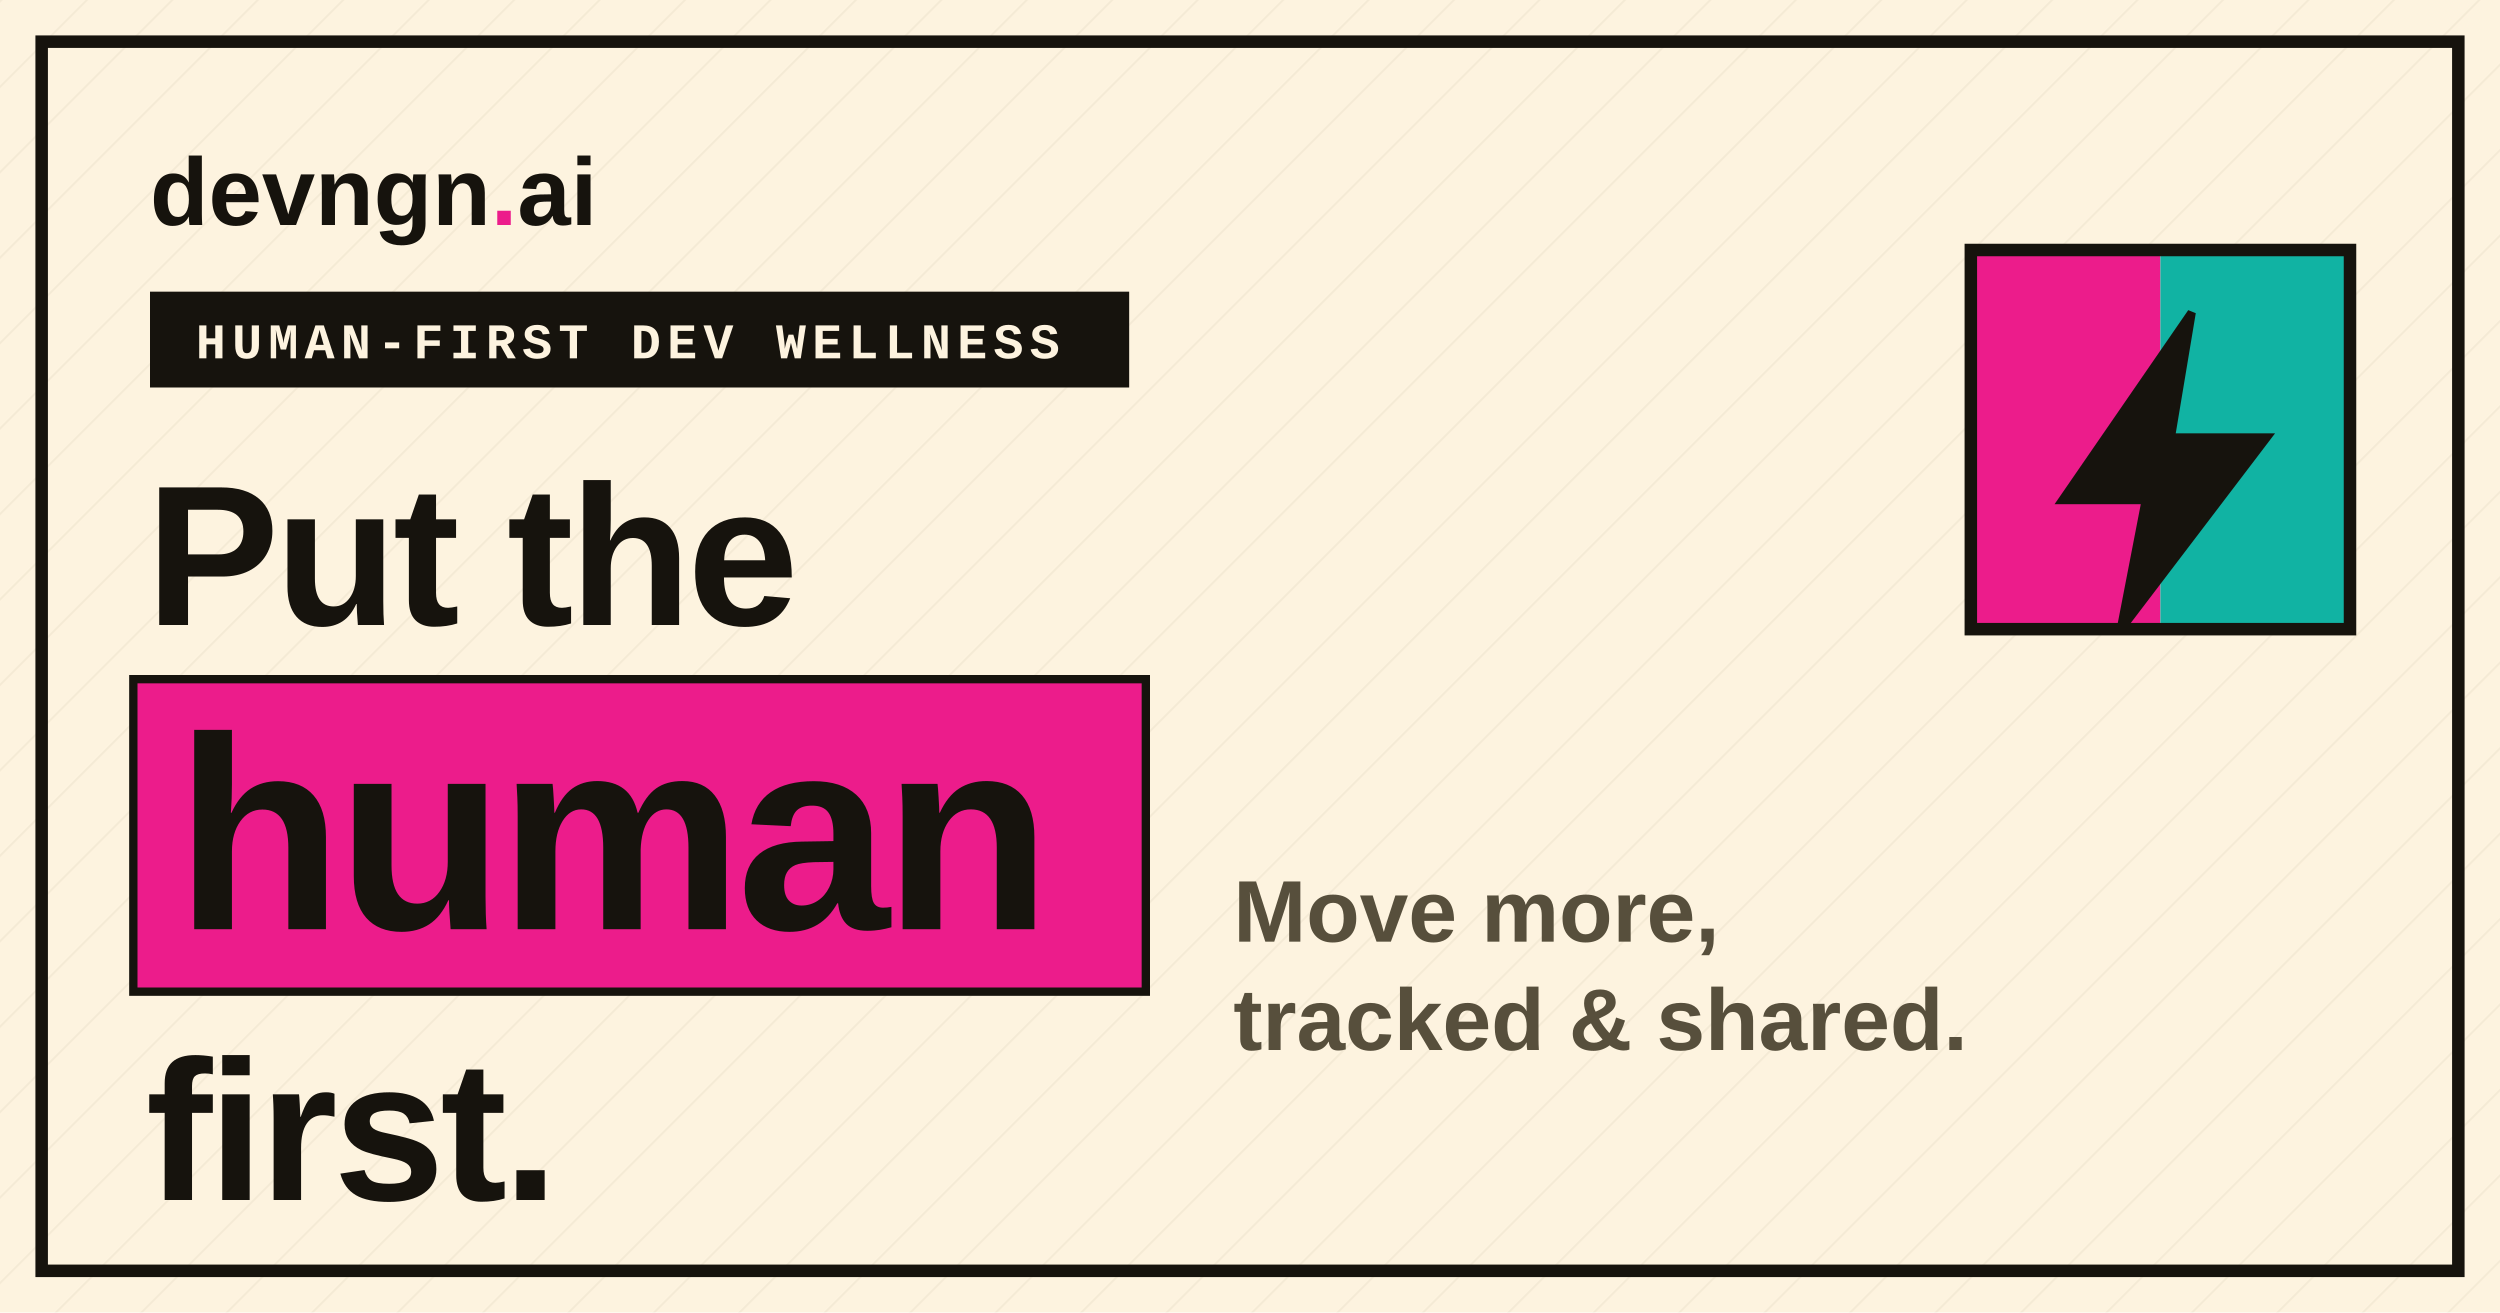
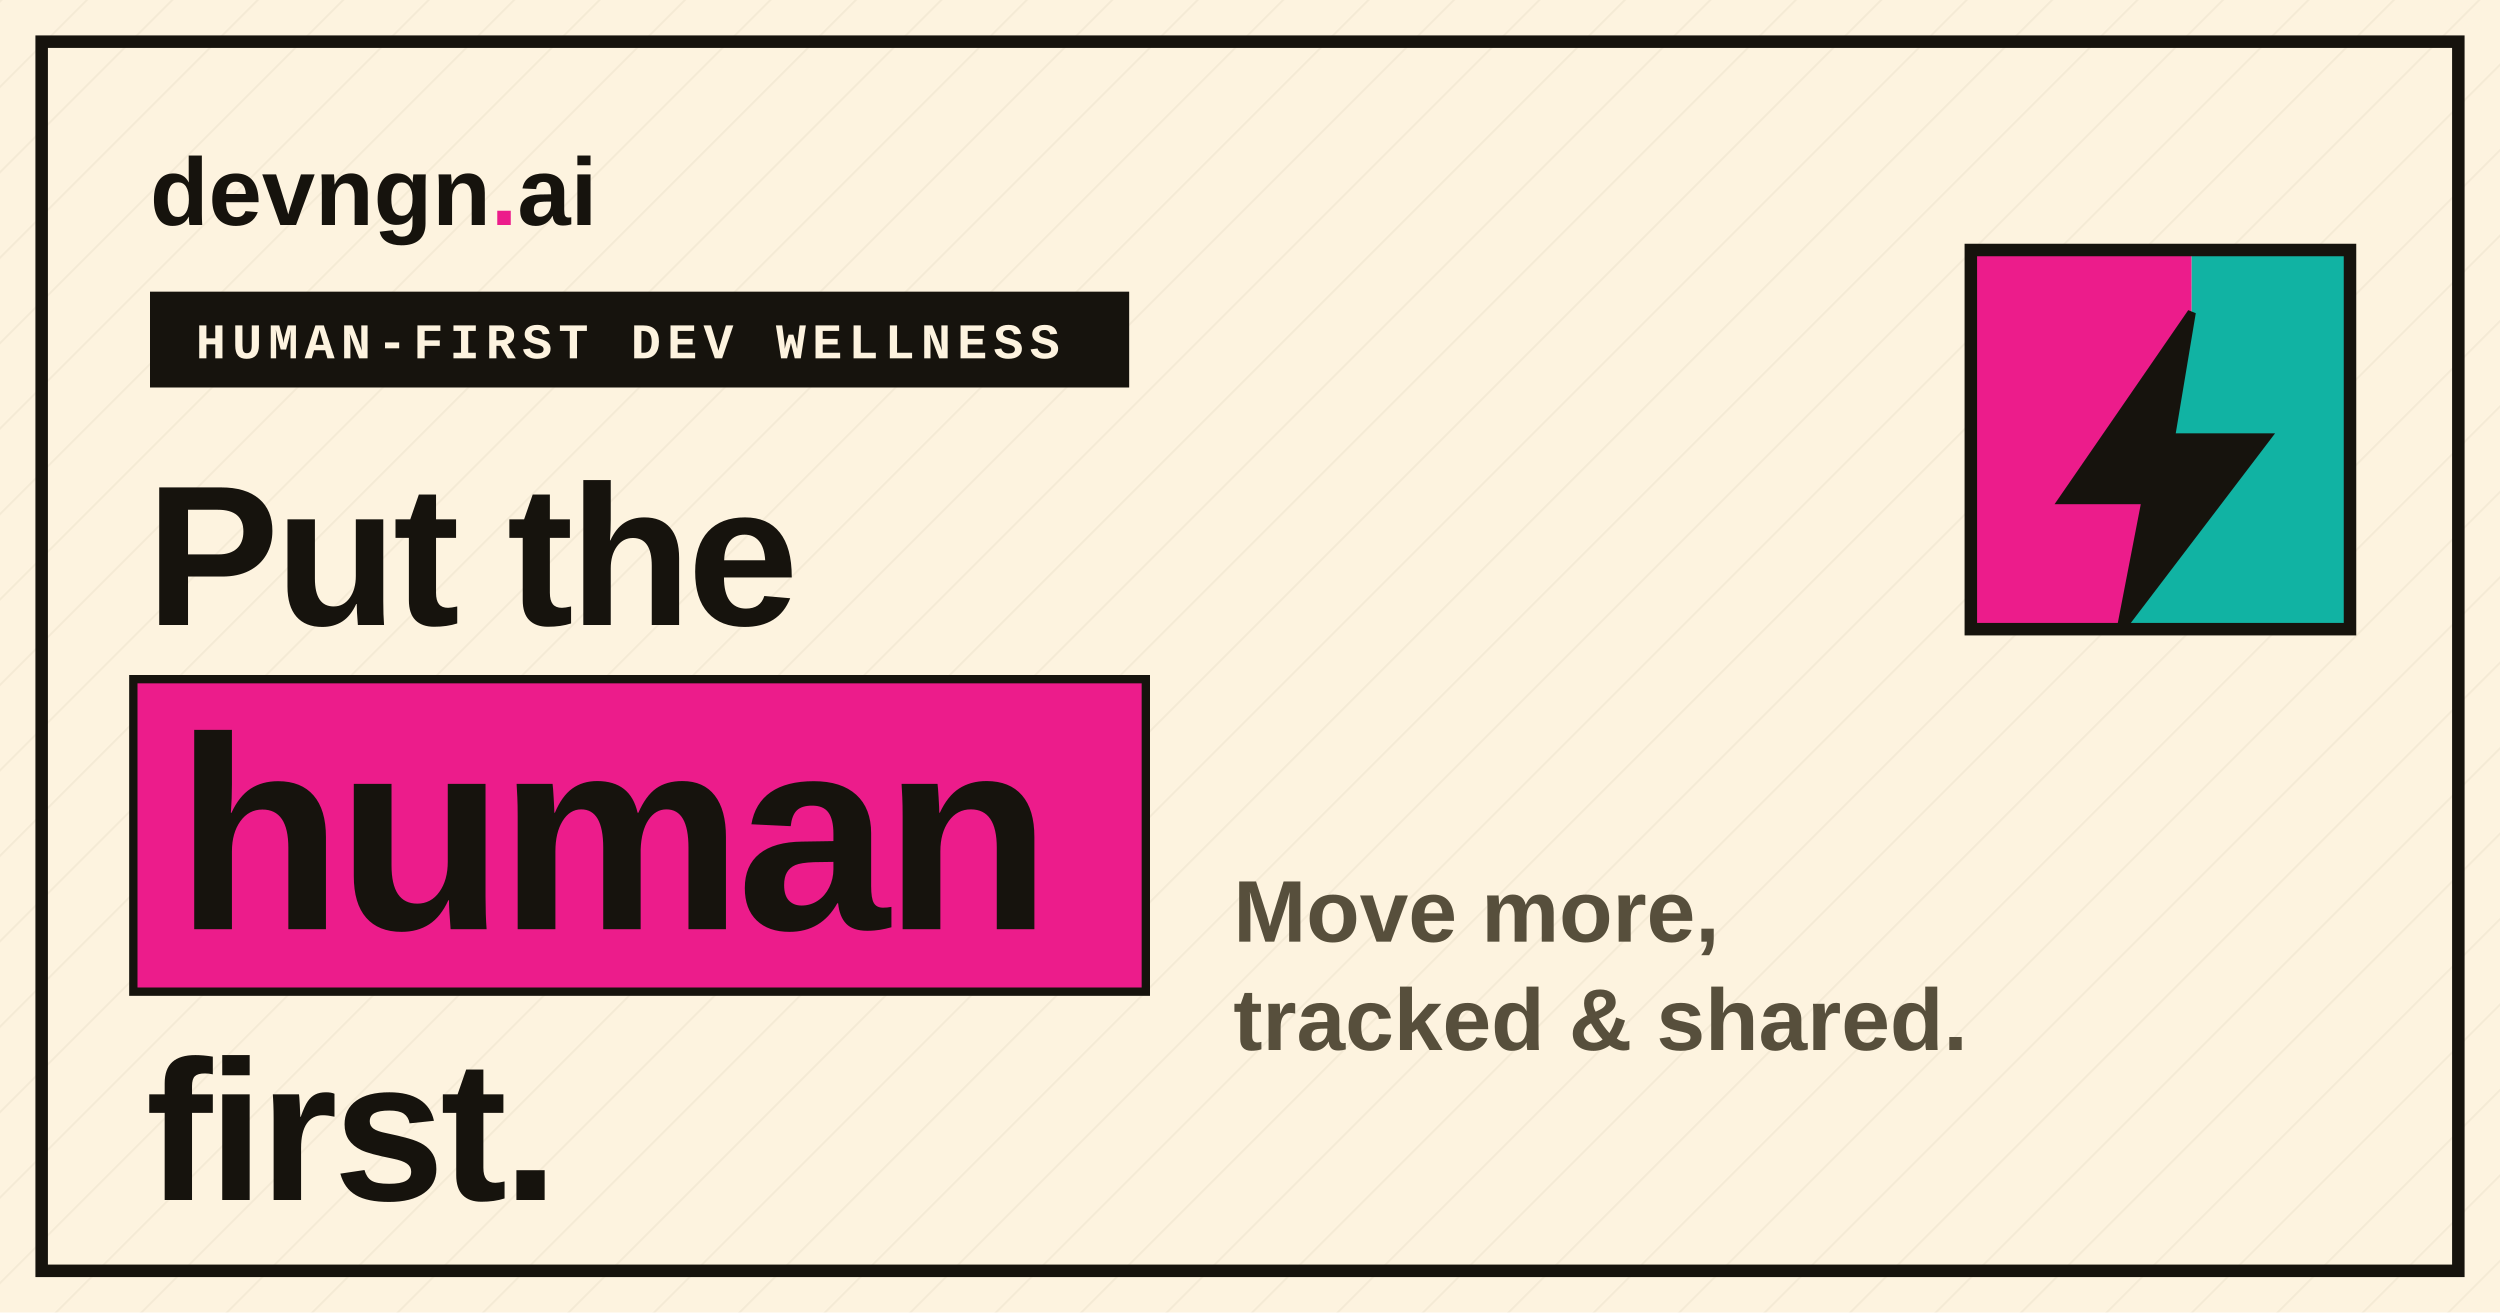
<svg xmlns="http://www.w3.org/2000/svg" width="1200" height="630" viewBox="0 0 1200 630">
  <defs>
    <pattern id="hatch" width="29" height="29" patternTransform="rotate(45)" patternUnits="userSpaceOnUse">
      <rect width="29" height="29" fill="#fdf3df" />
      <rect width="1" height="29" fill="#7f6e46" opacity="0.06" />
    </pattern>
  </defs>
  <rect width="1200" height="630" fill="url(#hatch)" />
  <rect x="20" y="20" width="1160" height="590" fill="none" stroke="#16130d" stroke-width="6" />
  <text x="72" y="108" font-family="Arial Black, Arial, sans-serif" font-size="46" font-weight="900" fill="#16130d">devngn<tspan fill="#ec1c8b">.</tspan>ai</text>
  <rect x="72" y="140" width="470" height="46" fill="#16130d" />
  <text x="94" y="172" font-family="Consolas, 'Courier New', monospace" font-size="24" font-weight="700" letter-spacing="3" fill="#fdf3df">HUMAN-FIRST DEV WELLNESS</text>
  <text x="70" y="300" font-family="Arial Black, Arial, sans-serif" font-size="96" font-weight="900" fill="#16130d" letter-spacing="-2">Put the</text>
  <rect x="64" y="326" width="486" height="150" fill="#ec1c8b" stroke="#16130d" stroke-width="4" />
  <text x="84" y="446" font-family="Arial Black, Arial, sans-serif" font-size="132" font-weight="900" fill="#16130d" letter-spacing="-3">human</text>
  <text x="70" y="576" font-family="Arial Black, Arial, sans-serif" font-size="96" font-weight="900" fill="#16130d" letter-spacing="-2">first.</text>
-   <rect x="946" y="120" width="91" height="182" fill="#ec1c8b" />
-   <rect x="1037" y="120" width="91" height="182" fill="#11b3a3" />
+   <path d="M946 120H1052V150L1018 302H946Z" fill="#ec1c8b" />
+   <path d="M1052 120H1128V302H1018L1052 150Z" fill="#11b3a3" />
  <rect x="946" y="120" width="182" height="182" fill="none" stroke="#16130d" stroke-width="6" />
  <path d="M1052 150 990 240h40l-12 62 70 -92h-46z" fill="#16130d" stroke="#16130d" stroke-width="4" stroke-linejoin="miter" />
  <text x="592" y="452" font-family="Arial, sans-serif" font-size="42" font-weight="700" fill="#574f3c">Move more,</text>
  <text x="592" y="504" font-family="Arial, sans-serif" font-size="42" font-weight="700" fill="#574f3c">tracked &amp; shared.</text>
</svg>
